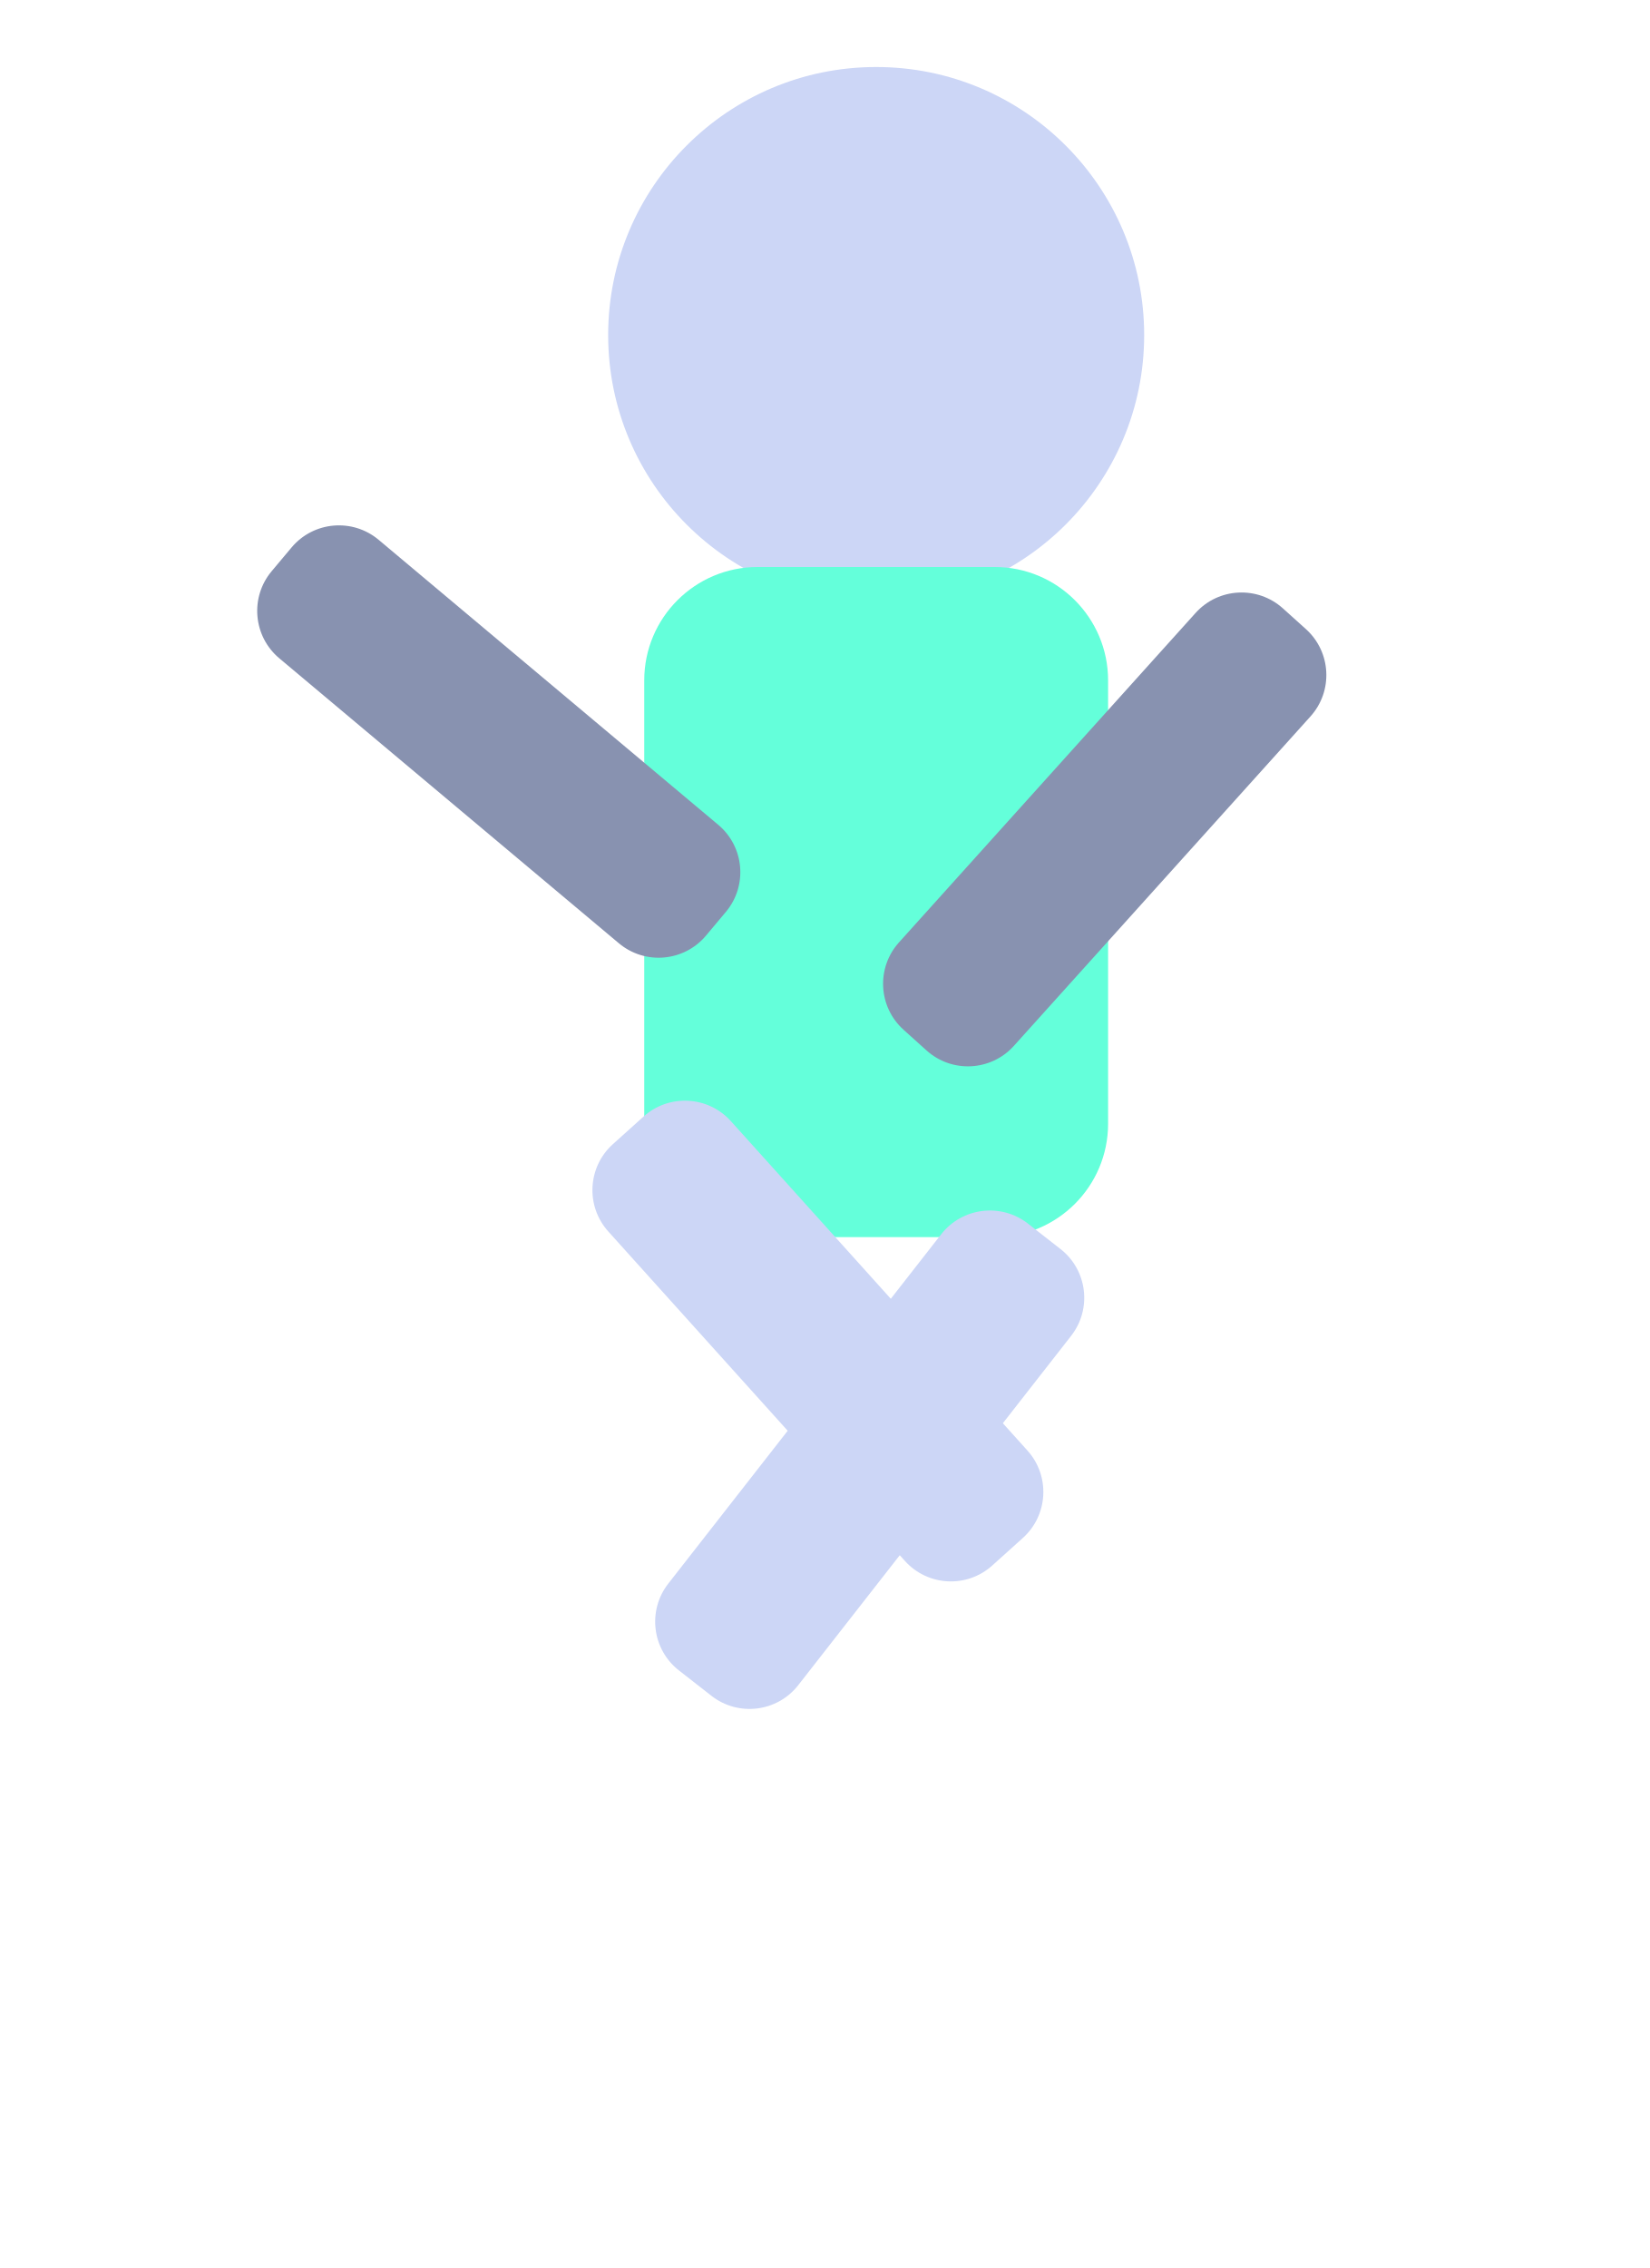
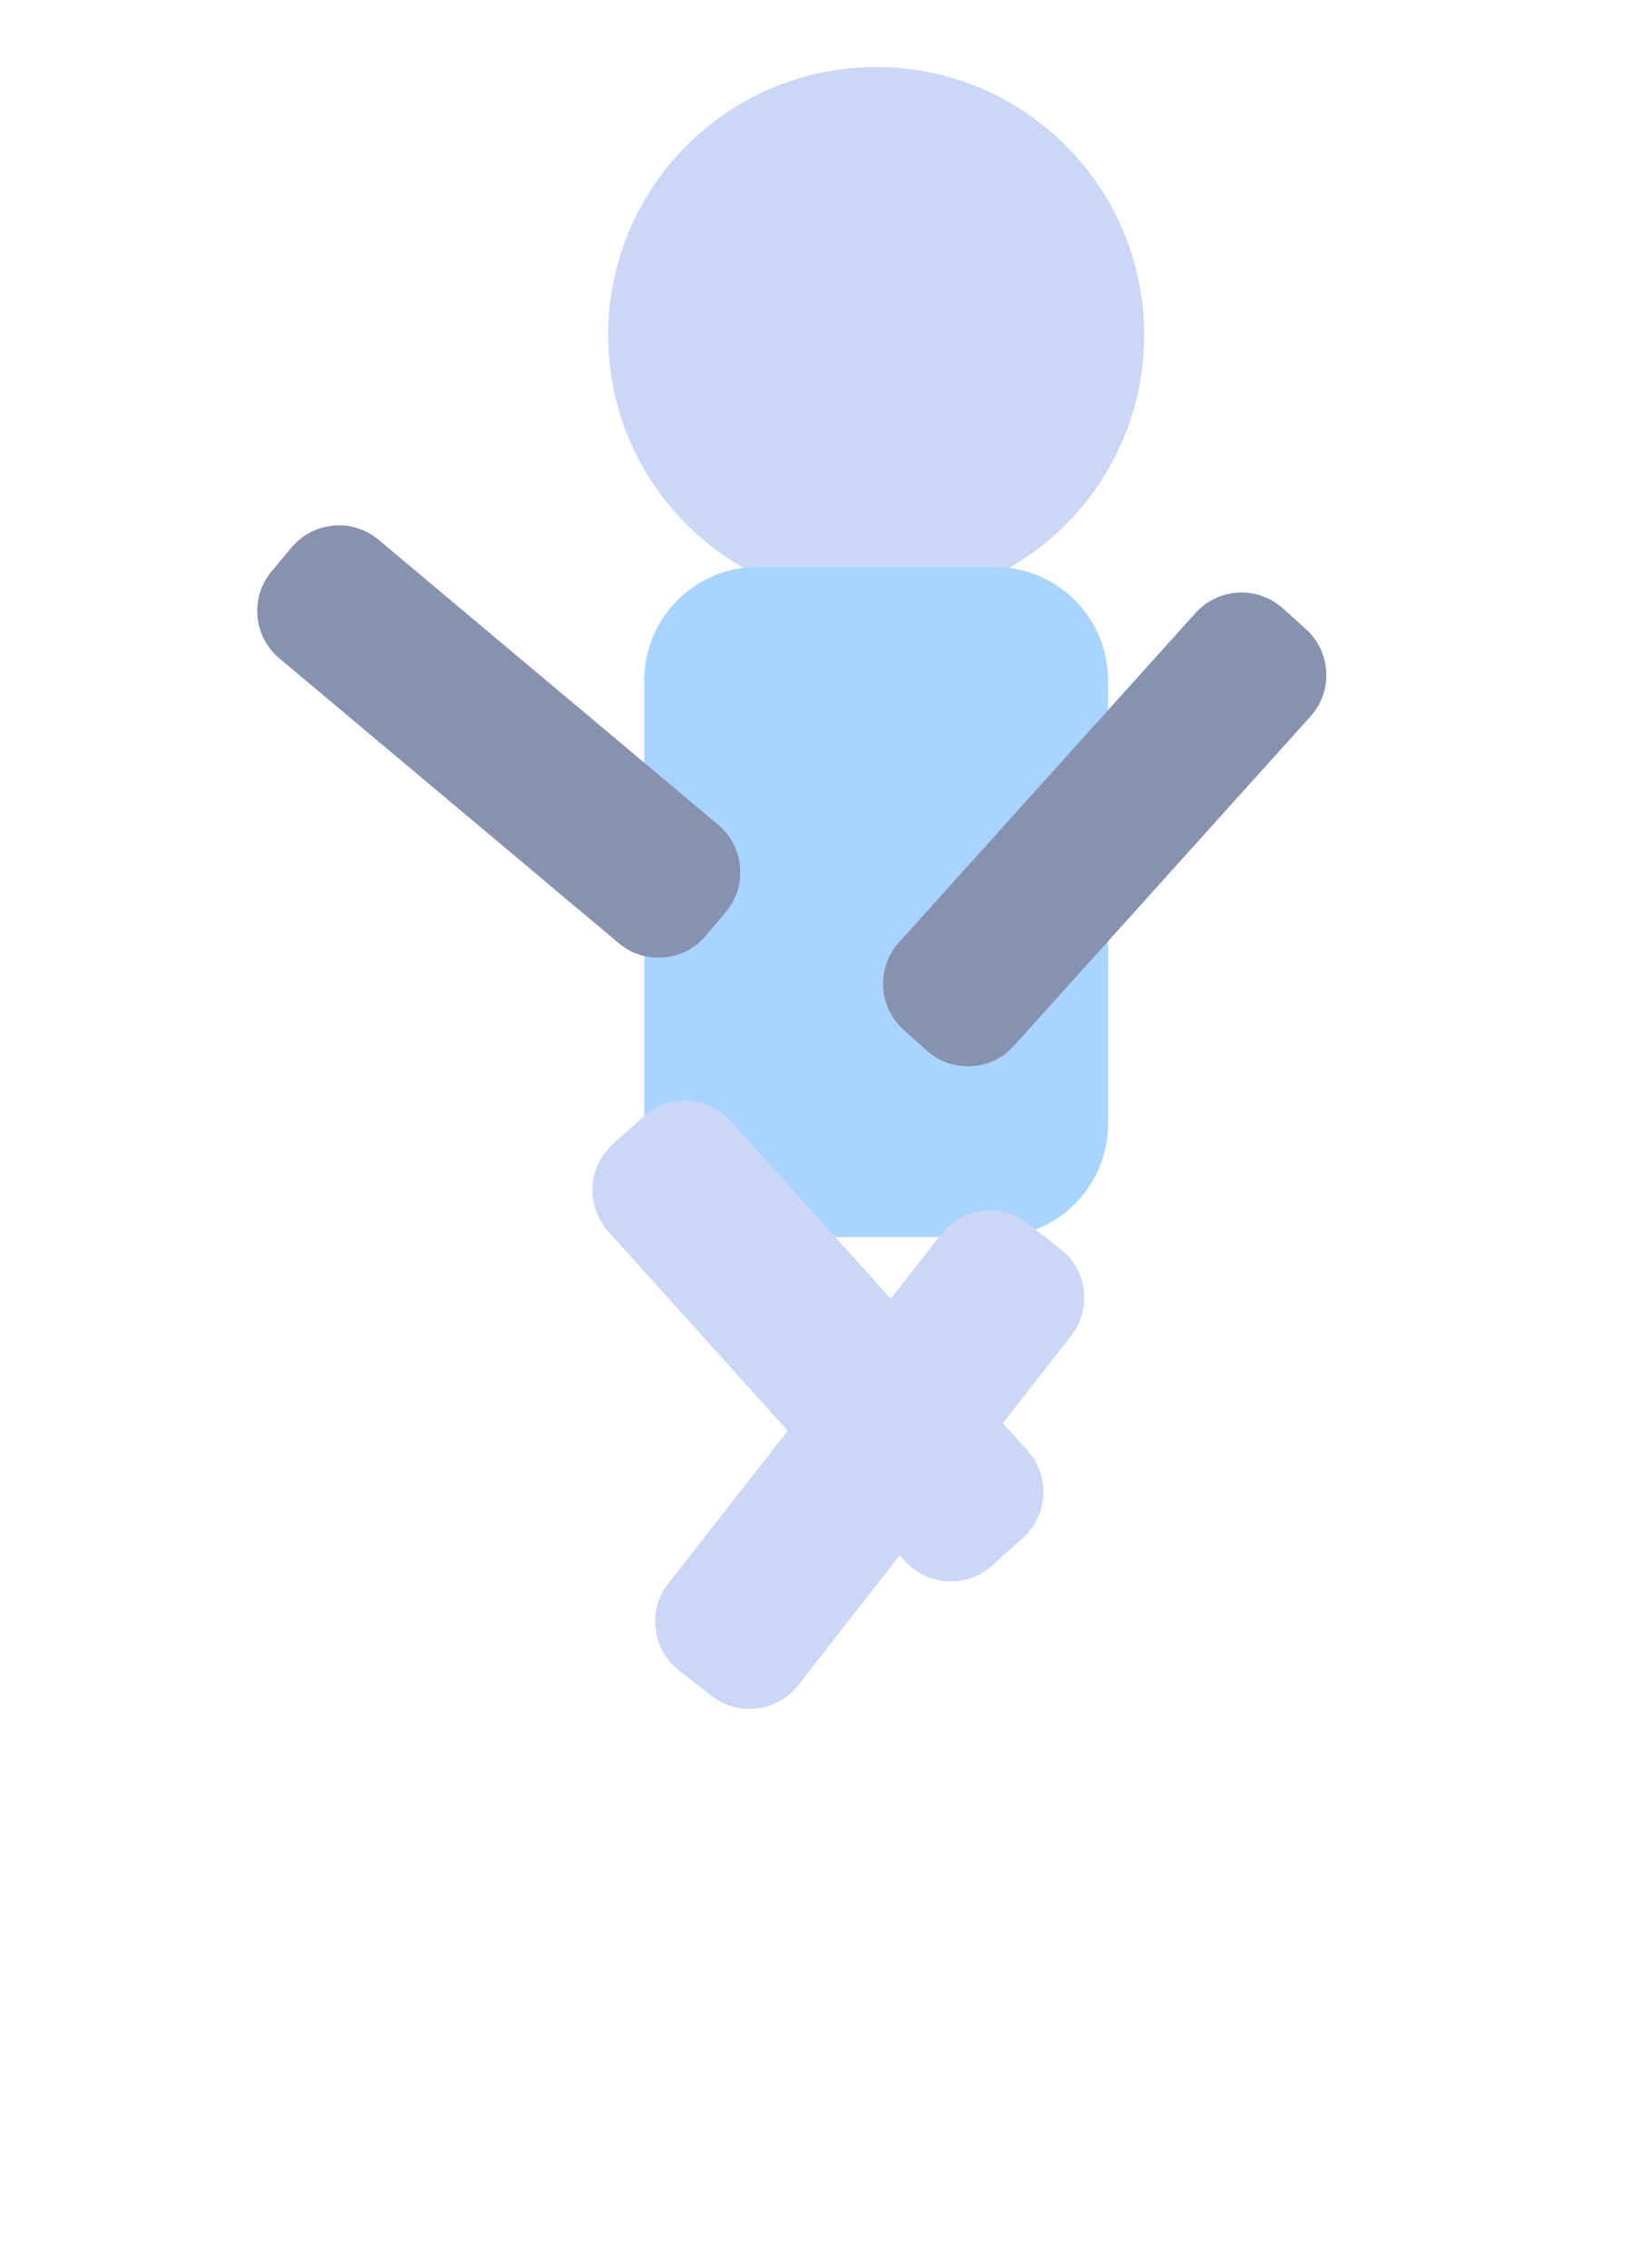
<svg xmlns="http://www.w3.org/2000/svg" viewBox="0 0 32 44" fill="none">
  <circle cx="17" cy="6.5" r="5.2" fill="#ccd6f6" />
-   <rect x="12.5" y="11" width="9" height="13" rx="2.2" fill="#64ffda" />
+   <rect x="12.5" y="11" width="9" height="13" rx="2.2" fill="#a8d4ff" />
  <rect x="11" y="23" width="3.2" height="11" rx="1.2" transform="rotate(-42 11 23)" fill="#ccd6f6" />
  <rect x="19" y="23" width="3.2" height="11" rx="1.2" transform="rotate(38 19 23)" fill="#ccd6f6" />
  <rect x="4.5" y="12" width="3" height="11" rx="1.2" transform="rotate(-50 4.5 12)" fill="#8892b0" />
  <rect x="24" y="11" width="3" height="11" rx="1.2" transform="rotate(42 24 11)" fill="#8892b0" />
</svg>
